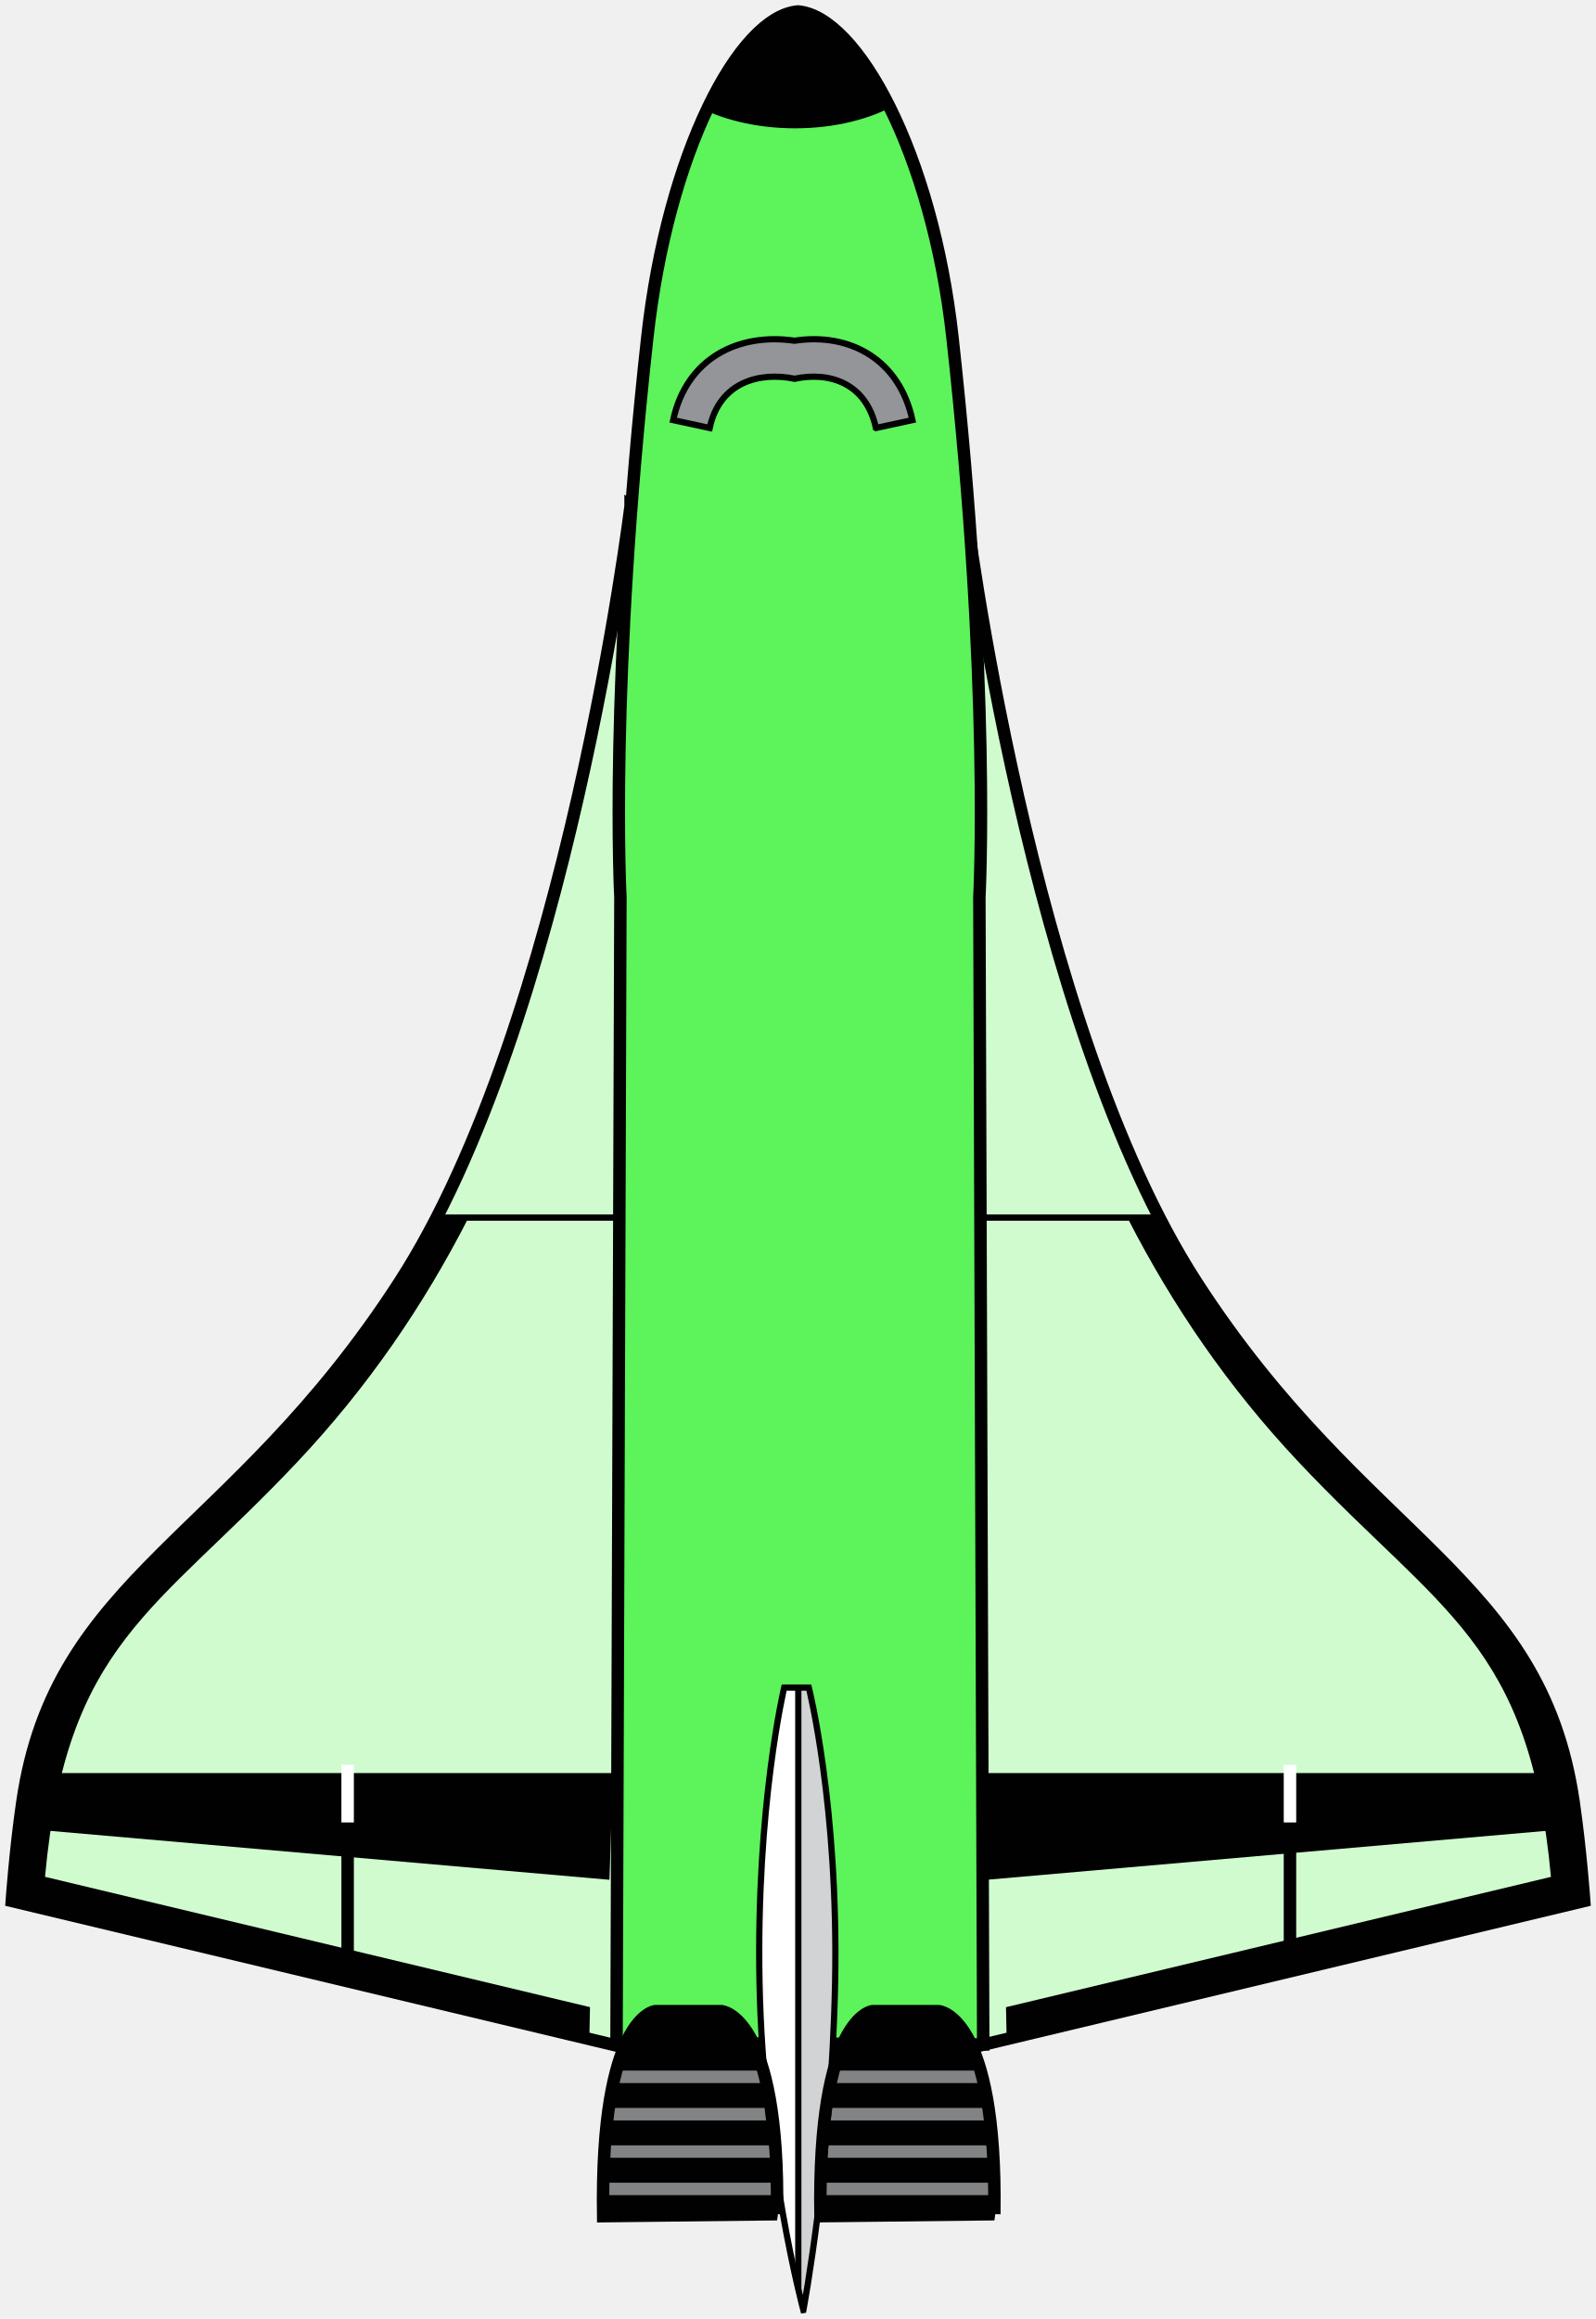
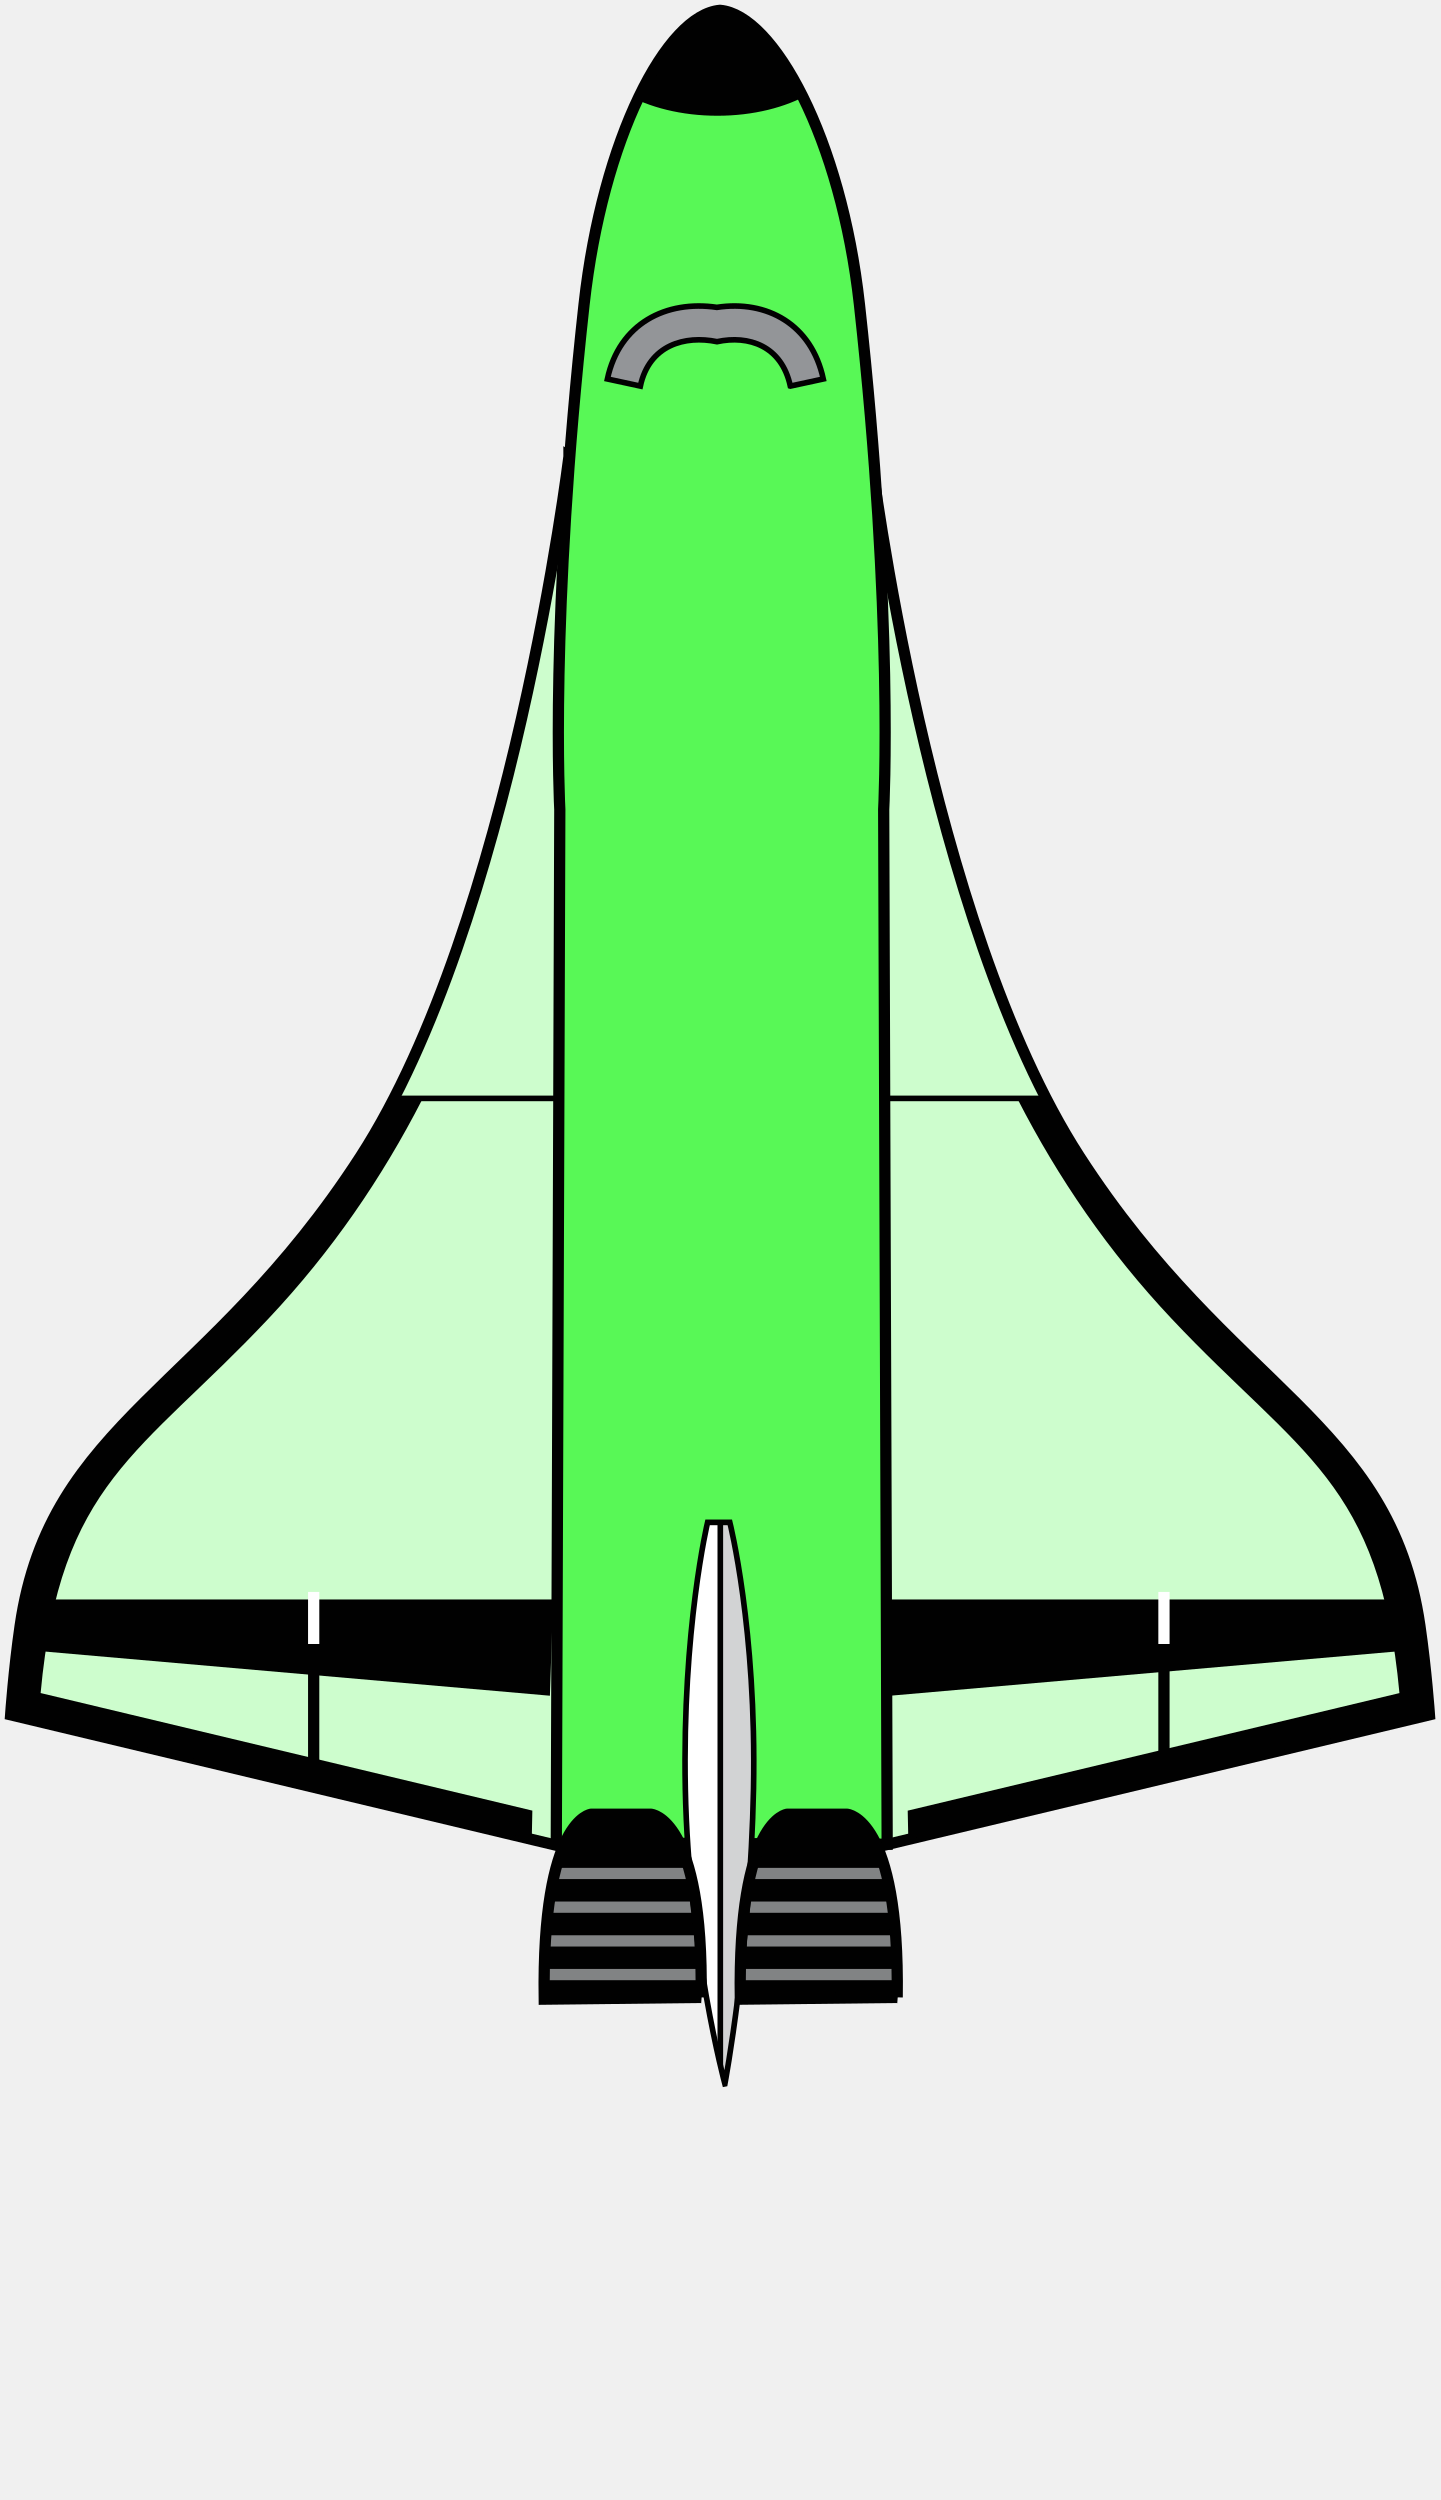
- <svg xmlns="http://www.w3.org/2000/svg" xmlns:xlink="http://www.w3.org/1999/xlink" id="Layer_1" xml:space="preserve" overflow="visible" viewBox="0 0 307.622 446.868" version="1.1" enable-background="new 0 0 311.226 677.024" width="307.622" height="446.868" style="overflow:visible">
+ <svg xmlns="http://www.w3.org/2000/svg" xmlns:xlink="http://www.w3.org/1999/xlink" id="Layer_1" xml:space="preserve" overflow="visible" viewBox="0 0 307.622 534.038" version="1.1" enable-background="new 0 0 311.226 677.024" width="307.622" height="534.038" style="overflow:visible">
  <defs id="defs553">
    <clipPath id="XMLID_199_-5">
      <use height="100%" width="100%" y="0" x="0" id="use510-1" xlink:href="#XMLID_177_-3" />
    </clipPath>
  </defs>
  <g id="g3" transform="translate(-1.801355,-192.1282)">
    <g id="g117">
      <g id="XMLID_53_">
        <path style="fill:#ffffff" id="path120" d="m 187.88,289.65 c 0,0 12.229,99.575 44.513,149.52 32.286,49.947 66.371,56.477 72.719,100.22 1.361,9.361 2.042,19.049 2.042,19.049 l -117.23,28.029 -8.332,-292.74 6.29,-4.08" />
      </g>
    </g>
-     <g id="g176" style="fill:#d0fbcf;fill-opacity:1">
-       <g id="g178" style="fill:#d0fbcf;fill-opacity:1">
-         <path stroke-miterlimit="3.864" d="m 187.88,289.65 c 0,0 12.229,99.575 44.513,149.52 32.286,49.947 66.371,56.477 72.719,100.22 1.361,9.361 2.042,19.049 2.042,19.049 l -117.23,28.029 -8.332,-292.74 6.29,-4.08 z" id="path180" style="fill:#d0fbcf;stroke:#010101;stroke-width:2.401;stroke-miterlimit:3.864;fill-opacity:1" />
+     <g id="g176" style="fill:#cdfdcd;fill-opacity:1">
+       <g id="g178" style="fill:#cdfdcd;fill-opacity:1">
+         <path stroke-miterlimit="3.864" d="m 187.88,289.65 c 0,0 12.229,99.575 44.513,149.52 32.286,49.947 66.371,56.477 72.719,100.22 1.361,9.361 2.042,19.049 2.042,19.049 l -117.23,28.029 -8.332,-292.74 6.29,-4.08 z" id="path180" style="fill:#cdfdcd;fill-opacity:1;stroke:#010101;stroke-width:2.401;stroke-miterlimit:3.864" />
      </g>
    </g>
    <g id="g122">
      <g id="g124">
        <g id="g126">
          <defs id="defs128">
            <path d="m 187.88,289.65 c 0,0 12.229,99.575 44.513,149.52 32.286,49.947 66.371,56.477 72.719,100.22 1.361,9.361 2.042,19.049 2.042,19.049 l -117.23,28.029 -8.332,-292.74 6.29,-4.08" id="XMLID_149_" />
          </defs>
          <clipPath id="XMLID_185_">
            <use height="100%" width="100%" y="0" x="0" id="use132" xlink:href="#XMLID_149_" />
          </clipPath>
          <g id="g134" clip-path="url(#XMLID_185_)">
            <g id="g136">
              <path style="fill:#010101" id="path138" d="m 196.03,594.8 115.19,-19.201 0,-60.311 -72.037,-88.211 -19.92,0 c 8.555,16.664 19.27,32.371 32.844,46.783 27.422,29.113 44.479,34.73 48.635,79.939 l -105.04,25.111 0.33,15.89" />
            </g>
          </g>
        </g>
      </g>
    </g>
    <g id="g140">
      <g id="g142">
        <g id="g144">
          <defs id="defs146">
            <path d="m 187.88,289.65 c 0,0 12.229,99.575 44.513,149.52 32.286,49.947 66.371,56.477 72.719,100.22 1.361,9.361 2.042,19.049 2.042,19.049 l -117.23,28.029 -8.332,-292.74 6.29,-4.08" id="XMLID_151_" />
          </defs>
          <clipPath id="XMLID_186_">
            <use height="100%" width="100%" y="0" x="0" id="use150" xlink:href="#XMLID_151_" />
          </clipPath>
          <g id="g152" clip-path="url(#XMLID_186_)">
            <g id="g154">
              <polyline style="fill:#010101" id="polyline156" points="191.28 533.8 310.55 533.8 310.55 543.99 191.96 554.36 191.28 533.8" />
            </g>
          </g>
        </g>
      </g>
    </g>
    <g id="g158">
      <g id="g160">
        <g id="g162">
          <defs id="defs164">
            <path d="m 187.88,289.65 c 0,0 12.229,99.575 44.513,149.52 32.286,49.947 66.371,56.477 72.719,100.22 1.361,9.361 2.042,19.049 2.042,19.049 l -117.23,28.029 -8.332,-292.74 6.29,-4.08" id="XMLID_153_" />
          </defs>
          <clipPath id="XMLID_187_">
            <use height="100%" width="100%" y="0" x="0" id="use168" xlink:href="#XMLID_153_" />
          </clipPath>
          <g id="g170" clip-path="url(#XMLID_187_)">
            <g id="g172">
              <line style="fill:none;stroke:#010101;stroke-width:1.201;stroke-miterlimit:3.864" id="line174" y1="426.76" stroke-miterlimit="3.864" x2="181.58" x1="233.07" y2="426.76" />
            </g>
          </g>
        </g>
      </g>
    </g>
    <g id="g188">
      <g id="g190" />
    </g>
    <g id="g4727">
      <g id="g194">
        <g id="g196">
          <line id="line198" y1="570.17" stroke-miterlimit="3.864" x2="250.44" x1="250.44" y2="539.38" style="fill:none;stroke:#010101;stroke-width:2.401;stroke-miterlimit:3.864" />
        </g>
      </g>
      <g id="g200">
        <g id="g202">
          <line id="line204" y1="543.31" stroke-miterlimit="3.864" x2="250.44" x1="250.44" y2="532.19" style="fill:none;stroke:#ffffff;stroke-width:2.401;stroke-miterlimit:3.864" />
        </g>
      </g>
    </g>
    <g id="g306">
      <g id="XMLID_59_">
        <path style="fill:#ffffff" id="path309" d="m 123.34,289.65 c 0,0 -12.225,99.575 -44.511,149.52 -32.286,49.947 -66.368,56.477 -72.72,100.22 -1.361,9.361 -2.039,19.049 -2.039,19.049 l 117.23,28.029 8.33,-292.74 -6.29,-4.08" />
      </g>
    </g>
-     <g id="g365" style="fill:#d0fbcf;fill-opacity:1">
-       <g id="g367" style="fill:#d0fbcf;fill-opacity:1">
-         <path stroke-miterlimit="3.864" d="m 123.34,289.65 c 0,0 -12.225,99.575 -44.511,149.52 -32.286,49.947 -66.368,56.477 -72.72,100.22 -1.361,9.361 -2.039,19.049 -2.039,19.049 l 117.23,28.029 8.33,-292.74 -6.29,-4.08 z" id="path369" style="fill:#d0fbcf;stroke:#010101;stroke-width:2.401;stroke-miterlimit:3.864;fill-opacity:1" />
+     <g id="g365" style="fill:#cdfdcd;fill-opacity:1">
+       <g id="g367" style="fill:#cdfdcd;fill-opacity:1">
+         <path stroke-miterlimit="3.864" d="m 123.34,289.65 c 0,0 -12.225,99.575 -44.511,149.52 -32.286,49.947 -66.368,56.477 -72.72,100.22 -1.361,9.361 -2.039,19.049 -2.039,19.049 l 117.23,28.029 8.33,-292.74 -6.29,-4.08 z" id="path369" style="fill:#cdfdcd;fill-opacity:1;stroke:#010101;stroke-width:2.401;stroke-miterlimit:3.864" />
      </g>
    </g>
    <g id="g311">
      <g id="g313">
        <g id="g315">
          <defs id="defs317">
            <path d="m 123.34,289.65 c 0,0 -12.225,99.575 -44.511,149.52 -32.286,49.947 -66.368,56.477 -72.72,100.22 -1.361,9.361 -2.039,19.049 -2.039,19.049 l 117.23,28.029 8.33,-292.74 -6.29,-4.08" id="XMLID_163_" />
          </defs>
          <clipPath id="XMLID_192_">
            <use height="100%" width="100%" y="0" x="0" id="use321" xlink:href="#XMLID_163_" />
          </clipPath>
          <g id="g323" clip-path="url(#XMLID_192_)">
            <g id="g325">
              <path style="fill:#010101" id="path327" d="M 115.19,594.8 0,575.59 l 0,-60.311 72.042,-88.211 19.913,0 c -8.549,16.664 -19.266,32.371 -32.845,46.783 -27.416,29.113 -44.468,34.73 -48.63,79.939 l 105.04,25.111 -0.33,15.9" />
            </g>
          </g>
        </g>
      </g>
    </g>
    <g id="g329">
      <g id="g331">
        <g id="g333">
          <defs id="defs335">
            <path d="m 123.34,289.65 c 0,0 -12.225,99.575 -44.511,149.52 -32.286,49.947 -66.368,56.477 -72.72,100.22 -1.361,9.361 -2.039,19.049 -2.039,19.049 l 117.23,28.029 8.33,-292.74 -6.29,-4.08" id="XMLID_165_" />
          </defs>
          <clipPath id="XMLID_193_">
            <use height="100%" width="100%" y="0" x="0" id="use339" xlink:href="#XMLID_165_" />
          </clipPath>
          <g id="g341" clip-path="url(#XMLID_193_)">
            <g id="g343">
              <polyline style="fill:#010101" id="polyline345" points="119.95 533.8 0.678 533.8 0.678 543.99 119.27 554.36 119.95 533.8" />
            </g>
          </g>
        </g>
      </g>
    </g>
    <g id="g347">
      <g id="g349">
        <g id="g351">
          <defs id="defs353">
            <path d="m 123.34,289.65 c 0,0 -12.225,99.575 -44.511,149.52 -32.286,49.947 -66.368,56.477 -72.72,100.22 -1.361,9.361 -2.039,19.049 -2.039,19.049 l 117.23,28.029 8.33,-292.74 -6.29,-4.08" id="XMLID_167_" />
          </defs>
          <clipPath id="XMLID_194_">
            <use height="100%" width="100%" y="0" x="0" id="use357" xlink:href="#XMLID_167_" />
          </clipPath>
          <g id="g359" clip-path="url(#XMLID_194_)">
            <g id="g361">
              <line style="fill:none;stroke:#010101;stroke-width:1.201;stroke-miterlimit:3.864" id="line363" y1="426.76" stroke-miterlimit="3.864" x2="129.63" x1="78.154" y2="426.76" />
            </g>
          </g>
        </g>
      </g>
    </g>
-     <g id="g385" style="fill:#5df35b;fill-opacity:1">
-       <g id="XMLID_61_" style="fill:#5df35b;fill-opacity:1">
-         <path style="fill:#5df35b;fill-opacity:1" id="path388" d="m 120.63,585.78 70.684,0.309 -0.744,-221.04 c 0,0 2.228,-40.964 -5.187,-107.94 -3.918,-35.384 -18.368,-61.818 -29.774,-62.776 -11.409,0.958 -25.12,27.392 -29.038,62.776 -7.41,66.978 -5.187,107.94 -5.187,107.94 l -0.75,220.73" />
+     <g id="g385" style="fill:#58f856;fill-opacity:1">
+       <g id="XMLID_61_" style="fill:#58f856;fill-opacity:1">
+         <path style="fill:#58f856;fill-opacity:1" id="path388" d="m 120.63,585.78 70.684,0.309 -0.744,-221.04 c 0,0 2.228,-40.964 -5.187,-107.94 -3.918,-35.384 -18.368,-61.818 -29.774,-62.776 -11.409,0.958 -25.12,27.392 -29.038,62.776 -7.41,66.978 -5.187,107.94 -5.187,107.94 l -0.75,220.73" />
      </g>
    </g>
    <g id="g390">
      <g id="g392">
        <g id="g394">
          <defs id="defs396">
            <path d="m 120.63,585.78 70.684,0.309 -0.744,-221.04 c 0,0 2.228,-40.964 -5.187,-107.94 -3.918,-35.384 -18.368,-61.818 -29.774,-62.776 -11.409,0.958 -25.12,27.392 -29.038,62.776 -7.41,66.978 -5.187,107.94 -5.187,107.94 l -0.75,220.73" id="XMLID_169_" />
          </defs>
          <clipPath id="XMLID_195_">
            <use height="100%" width="100%" y="0" x="0" id="use400" xlink:href="#XMLID_169_" />
          </clipPath>
          <g id="g402" clip-path="url(#XMLID_195_)">
            <g id="g404">
              <path style="fill:#010101" id="path406" d="m 127.6,200.45 c 0,-8.729 12.286,-15.803 27.438,-15.803 15.158,0 27.443,7.074 27.443,15.803 0,8.73 -12.285,15.805 -27.443,15.805 -15.15,-0.01 -27.44,-7.08 -27.44,-15.81 z" />
            </g>
          </g>
        </g>
      </g>
    </g>
    <g id="g408">
      <g id="g410">
        <g id="g412">
          <defs id="defs414">
            <path d="m 120.63,585.78 70.684,0.309 -0.744,-221.04 c 0,0 2.228,-40.964 -5.187,-107.94 -3.918,-35.384 -18.368,-61.818 -29.774,-62.776 -11.409,0.958 -25.12,27.392 -29.038,62.776 -7.41,66.978 -5.187,107.94 -5.187,107.94 l -0.75,220.73" id="XMLID_171_" />
          </defs>
          <clipPath id="XMLID_196_">
            <use height="100%" width="100%" y="0" x="0" id="use418" xlink:href="#XMLID_171_" />
          </clipPath>
          <g id="g420" clip-path="url(#XMLID_196_)">
            <g id="g422">
              <path style="fill:none;stroke:#010101;stroke-width:1.201;stroke-miterlimit:3.864" id="path424" d="m 127.6,200.45 c 0,-8.729 12.286,-15.803 27.438,-15.803 15.158,0 27.443,7.074 27.443,15.803 0,8.73 -12.285,15.805 -27.443,15.805 -15.15,-0.01 -27.44,-7.08 -27.44,-15.81 z" stroke-miterlimit="3.864" />
            </g>
          </g>
        </g>
      </g>
    </g>
    <g id="g426">
      <g id="g428">
        <path stroke-miterlimit="3.864" d="m 120.63,585.78 70.684,0.309 -0.744,-221.04 c 0,0 2.228,-40.964 -5.187,-107.94 -3.918,-35.384 -18.368,-61.818 -29.774,-62.776 -11.409,0.958 -25.12,27.392 -29.038,62.776 -7.41,66.978 -5.187,107.94 -5.187,107.94 l -0.75,220.73 z" id="path430" style="fill:none;stroke:#010101;stroke-width:2.401;stroke-miterlimit:3.864" />
      </g>
    </g>
    <g id="g432">
      <g id="g434">
        <path d="m 170.63,274.6 c -1.85,-8.596 -8.885,-10.942 -15.665,-9.483 -6.836,-1.411 -14.483,0.678 -16.376,9.483 l -7.039,-1.517 c 2.557,-11.884 12.556,-16.885 23.387,-15.299 10.746,-1.626 20.231,3.674 22.731,15.299 l -7.03,1.52 z" id="path436" style="fill:#939598" />
      </g>
    </g>
    <g id="g438">
      <g id="g440">
        <path stroke-miterlimit="3.864" d="m 170.63,274.6 c -1.85,-8.596 -8.885,-10.942 -15.665,-9.483 -6.836,-1.411 -14.483,0.678 -16.376,9.483 l -7.039,-1.517 c 2.557,-11.884 12.556,-16.885 23.387,-15.299 10.746,-1.626 20.231,3.674 22.731,15.299 l -7.03,1.52 z" id="path442" style="fill:none;stroke:#010101;stroke-width:1.201;stroke-miterlimit:3.864" />
      </g>
    </g>
    <g id="g444" transform="translate(-2,0)">
      <g id="g446">
        <g id="XMLID_63_">
          <path d="m 158.65,637.27 c 0,0 5.436,-28.889 6.113,-63.029 0.678,-34.145 -5.061,-56.914 -5.061,-56.914 l -4.751,0 c 0,0 -5.435,22.77 -4.755,56.914 0.67,34.14 8.45,63.03 8.45,63.03" id="path449" style="fill:#ffffff" />
        </g>
      </g>
      <g id="g451">
        <g id="g453">
          <g id="g455">
            <defs id="defs457">
              <path id="XMLID_173_" d="m 158.65,637.27 c 0,0 5.436,-28.889 6.113,-63.029 0.678,-34.145 -5.061,-56.914 -5.061,-56.914 l -4.751,0 c 0,0 -5.435,22.77 -4.755,56.914 0.67,34.14 8.45,63.03 8.45,63.03" />
            </defs>
            <clipPath id="XMLID_197_">
              <use xlink:href="#XMLID_173_" id="use461" x="0" y="0" width="100%" height="100%" />
            </clipPath>
            <g clip-path="url(#XMLID_197_)" id="g463">
              <g id="g465">
-                 <polygon points="157.67,644.74 157.67,508.31 167.36,508.31 167.36,645.42 " id="polygon467" style="fill:#d2d3d4" />
+                 <polygon points="167.36,645.42 157.67,644.74 157.67,508.31 167.36,508.31 " id="polygon467" style="fill:#d2d3d4" />
              </g>
            </g>
          </g>
        </g>
      </g>
      <g id="g469">
        <g id="g471">
          <g id="g473">
            <defs id="defs475">
              <path id="XMLID_175_" d="m 158.65,637.27 c 0,0 5.436,-28.889 6.113,-63.029 0.678,-34.145 -5.061,-56.914 -5.061,-56.914 l -4.751,0 c 0,0 -5.435,22.77 -4.755,56.914 0.67,34.14 8.45,63.03 8.45,63.03" />
            </defs>
            <clipPath id="XMLID_198_">
              <use xlink:href="#XMLID_175_" id="use479" x="0" y="0" width="100%" height="100%" />
            </clipPath>
            <g clip-path="url(#XMLID_198_)" id="g481">
              <g id="g483">
-                 <polygon stroke-miterlimit="3.864" points="157.67,644.74 157.67,508.31 167.36,508.31 167.36,645.42 " id="polygon485" style="fill:none;stroke:#010101;stroke-width:1.201;stroke-miterlimit:3.864" />
+                 <polygon stroke-miterlimit="3.864" points="167.36,645.42 157.67,644.74 157.67,508.31 167.36,508.31 " id="polygon485" style="fill:none;stroke:#010101;stroke-width:1.201;stroke-miterlimit:3.864" />
              </g>
            </g>
          </g>
        </g>
      </g>
    </g>
    <g transform="translate(39.88529,0)" id="g4768-1">
      <g id="g493-1">
        <g id="g495-6">
          <g id="XMLID_65_-3">
            <path style="fill:#010101" id="path498-9" d="m 153.57,618.8 c 0.581,-38.465 -10.727,-39.127 -10.727,-39.127 l -12.767,0 c 0,0 -10.598,1.041 -10.021,39.508 l 33.52,-0.38" />
          </g>
        </g>
        <g id="g500-5">
          <g id="g502-7">
            <g id="g504-5">
              <defs id="defs506-3">
                <path d="m 153.57,618.8 c 0.581,-38.465 -10.727,-39.127 -10.727,-39.127 l -12.767,0 c 0,0 -10.598,1.041 -10.021,39.508 l 33.52,-0.38" id="XMLID_177_-3" />
              </defs>
              <clipPath id="clipPath4807">
                <use height="100%" width="100%" y="0" x="0" id="use4809" xlink:href="#XMLID_177_-3" />
              </clipPath>
              <g id="g512-1" clip-path="url(#XMLID_199_-5)">
                <g id="g514-5">
                  <path style="fill:none;stroke:#818384;stroke-width:2.401;stroke-miterlimit:3.864" id="path516-0" d="m 113.84,592.33 41.794,0 m -41.79,7.2 41.794,0 m -41.79,7.2 41.794,0 m -41.79,7.2 41.794,0" stroke-miterlimit="3.864" />
                </g>
              </g>
            </g>
          </g>
        </g>
      </g>
      <g id="g518-7">
        <g id="g520-5">
          <path style="fill:none;stroke:#010101;stroke-width:2.401;stroke-miterlimit:3.864" id="path522-5" d="m 153.57,618.8 c 0.581,-38.465 -10.727,-39.127 -10.727,-39.127 l -12.767,0 c 0,0 -10.598,1.041 -10.021,39.508 l 33.52,-0.38 z" stroke-miterlimit="3.864" />
        </g>
      </g>
    </g>
    <g id="g4768" transform="translate(-2,0)">
      <g id="g493">
        <g id="g495">
          <g id="XMLID_65_">
            <path id="path498" d="m 153.57,618.8 c 0.581,-38.465 -10.727,-39.127 -10.727,-39.127 l -12.767,0 c 0,0 -10.598,1.041 -10.021,39.508 l 33.52,-0.38" style="fill:#010101" />
          </g>
        </g>
        <g id="g500">
          <g id="g502">
            <g id="g504">
              <defs id="defs506">
                <path d="m 153.57,618.8 c 0.581,-38.465 -10.727,-39.127 -10.727,-39.127 l -12.767,0 c 0,0 -10.598,1.041 -10.021,39.508 l 33.52,-0.38" id="XMLID_177_" />
              </defs>
              <clipPath id="XMLID_199_">
                <use id="use510" xlink:href="#XMLID_177_" x="0" y="0" width="100%" height="100%" />
              </clipPath>
              <g id="g512" clip-path="url(#XMLID_199_)">
                <g id="g514">
                  <path id="path516" d="m 113.84,592.33 41.794,0 m -41.79,7.2 41.794,0 m -41.79,7.2 41.794,0 m -41.79,7.2 41.794,0" stroke-miterlimit="3.864" style="fill:none;stroke:#818384;stroke-width:2.401;stroke-miterlimit:3.864" />
                </g>
              </g>
            </g>
          </g>
        </g>
      </g>
      <g id="g518">
        <g id="g520">
          <path id="path522" d="m 153.57,618.8 c 0.581,-38.465 -10.727,-39.127 -10.727,-39.127 l -12.767,0 c 0,0 -10.598,1.041 -10.021,39.508 l 33.52,-0.38 z" stroke-miterlimit="3.864" style="fill:none;stroke:#010101;stroke-width:2.401;stroke-miterlimit:3.864" />
        </g>
      </g>
    </g>
    <g transform="translate(-181.6327,0)" id="g4727-6">
      <g id="g194-4">
        <g id="g196-4">
          <line style="fill:none;stroke:#010101;stroke-width:2.401;stroke-miterlimit:3.864" id="line198-1" y1="570.17" stroke-miterlimit="3.864" x2="250.44" x1="250.44" y2="539.38" />
        </g>
      </g>
      <g id="g200-7">
        <g id="g202-5">
          <line style="fill:none;stroke:#ffffff;stroke-width:2.401;stroke-miterlimit:3.864" id="line204-5" y1="543.31" stroke-miterlimit="3.864" x2="250.44" x1="250.44" y2="532.19" />
        </g>
      </g>
    </g>
    <g id="g487" transform="translate(-2,0)">
      <g id="g489">
        <path stroke-miterlimit="3.864" d="m 158.65,637.27 c 0,0 5.436,-28.889 6.113,-63.029 0.678,-34.145 -5.061,-56.914 -5.061,-56.914 l -4.751,0 c 0,0 -5.435,22.77 -4.755,56.914 0.67,34.14 8.45,63.03 8.45,63.03 z" id="path491" style="fill:none;stroke:#010101;stroke-width:1.201;stroke-miterlimit:3.864" />
      </g>
    </g>
  </g>
</svg>
